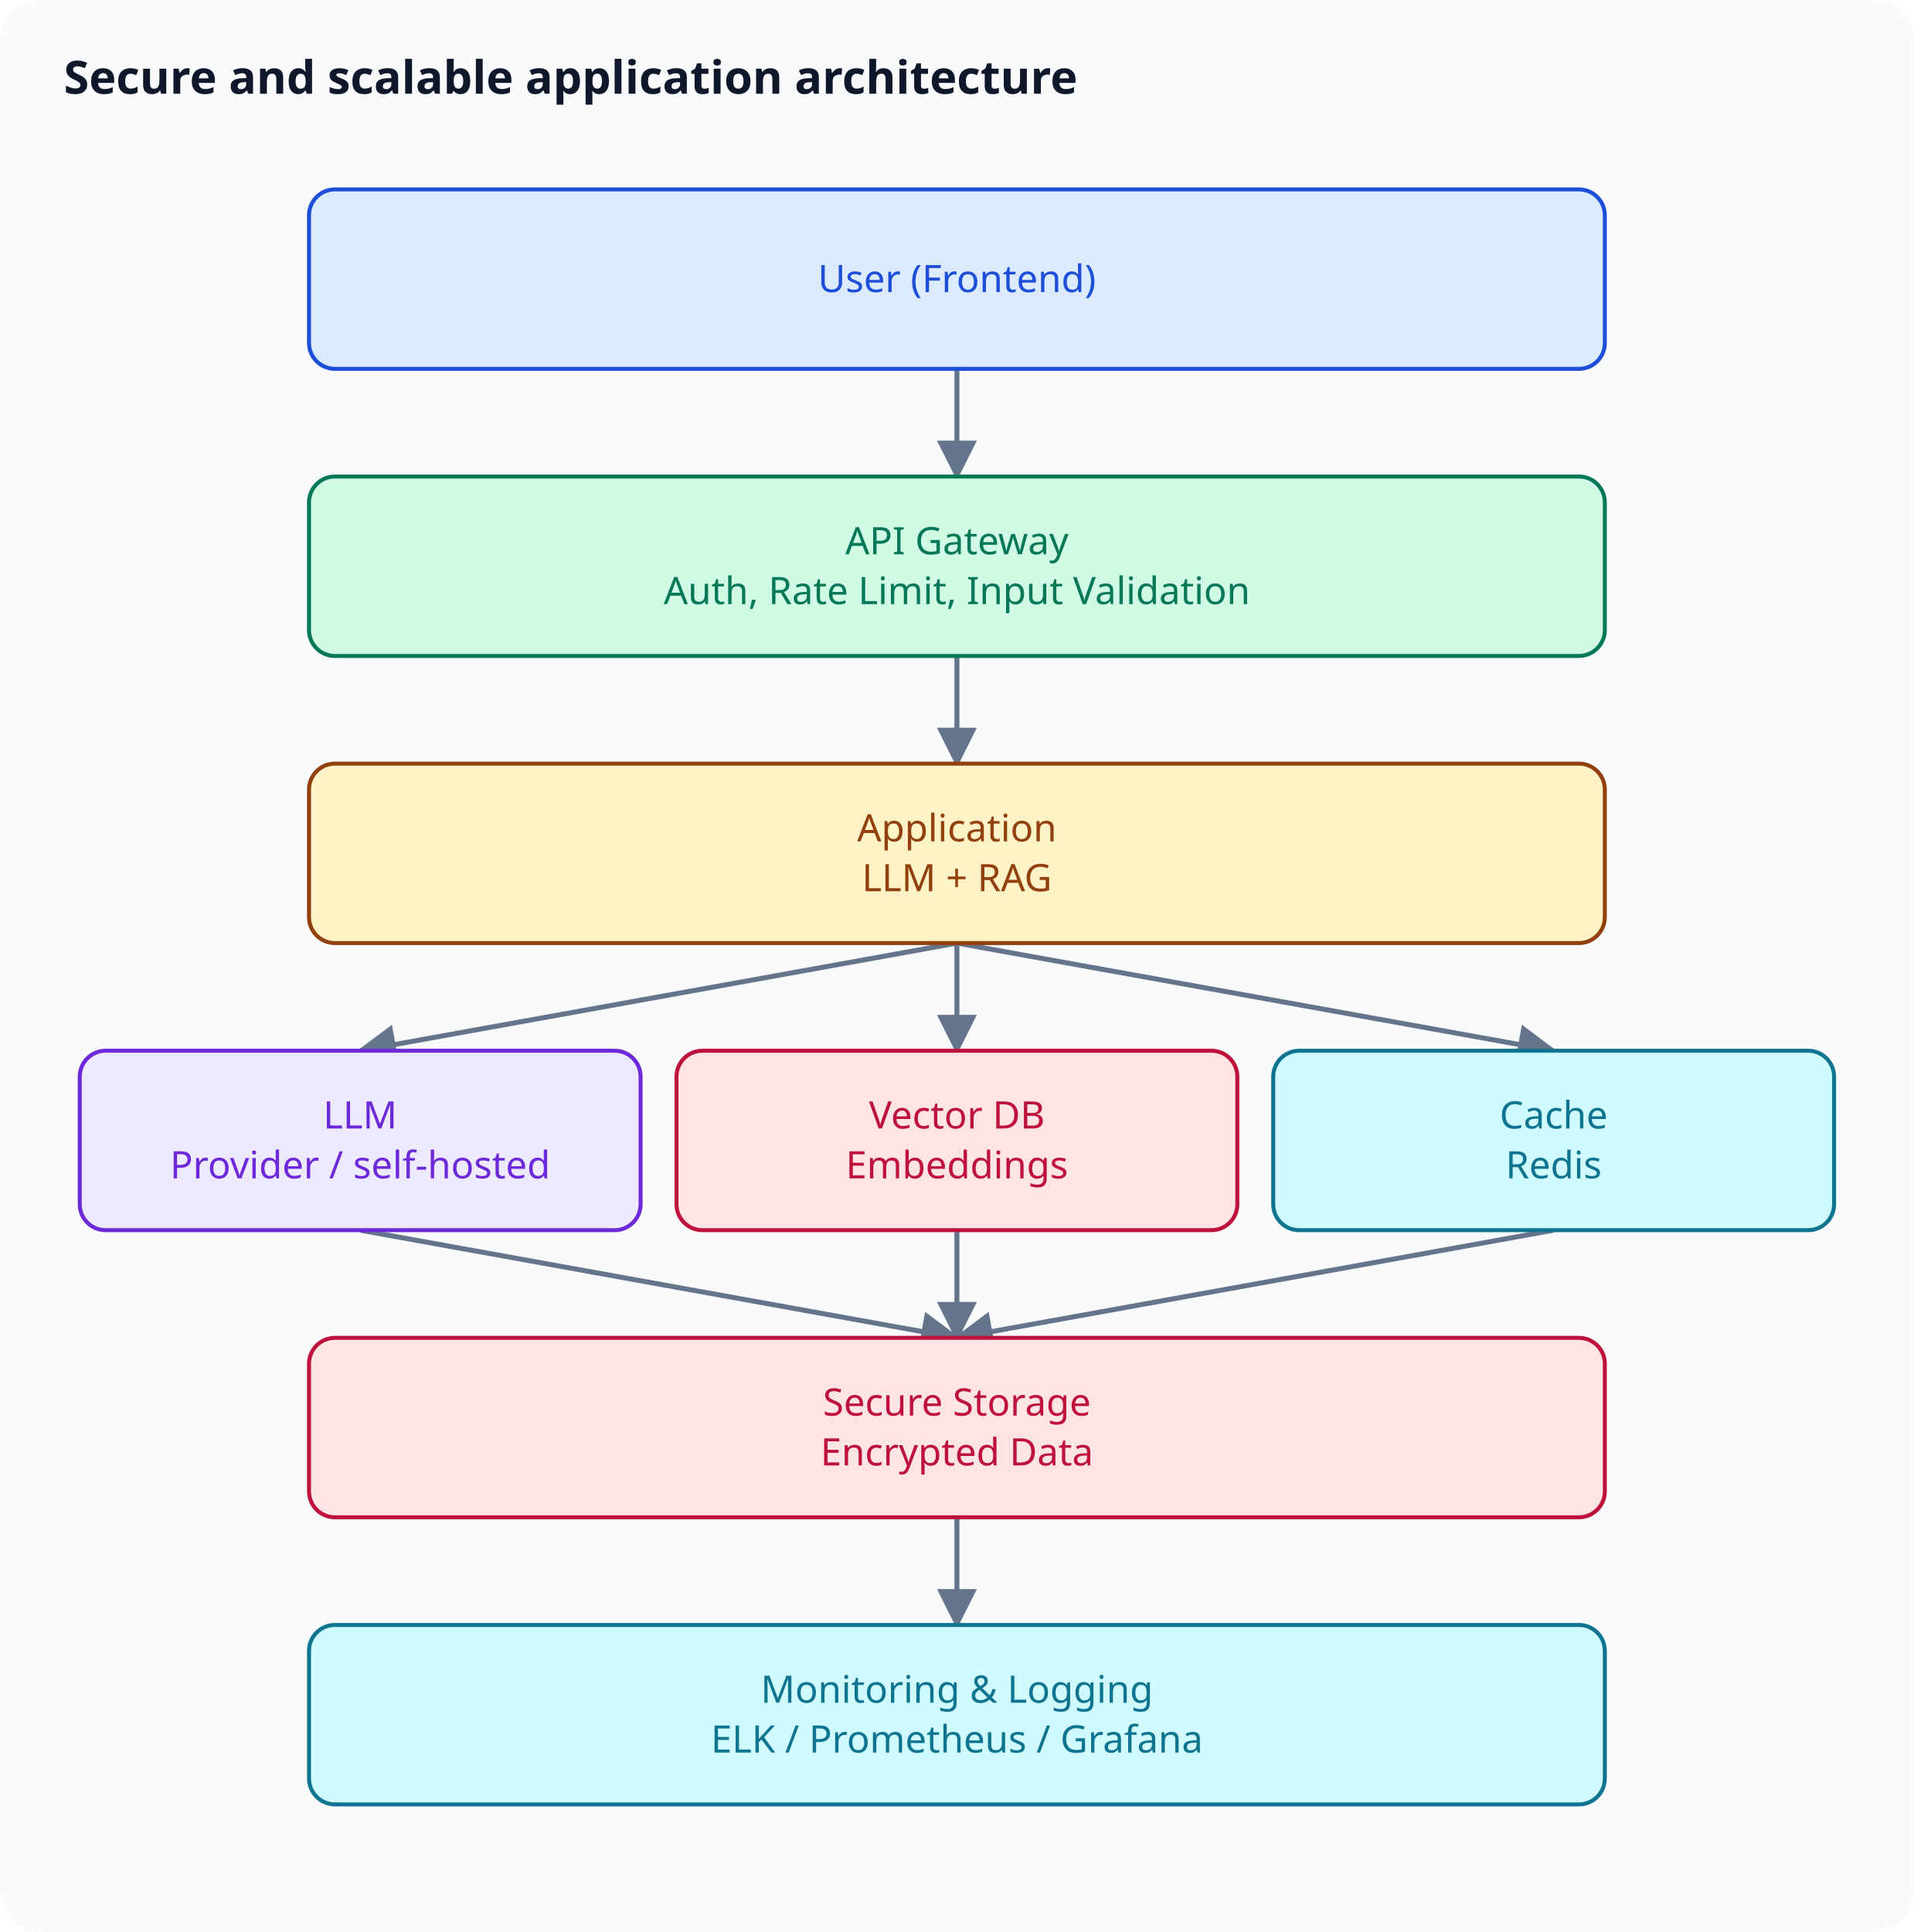
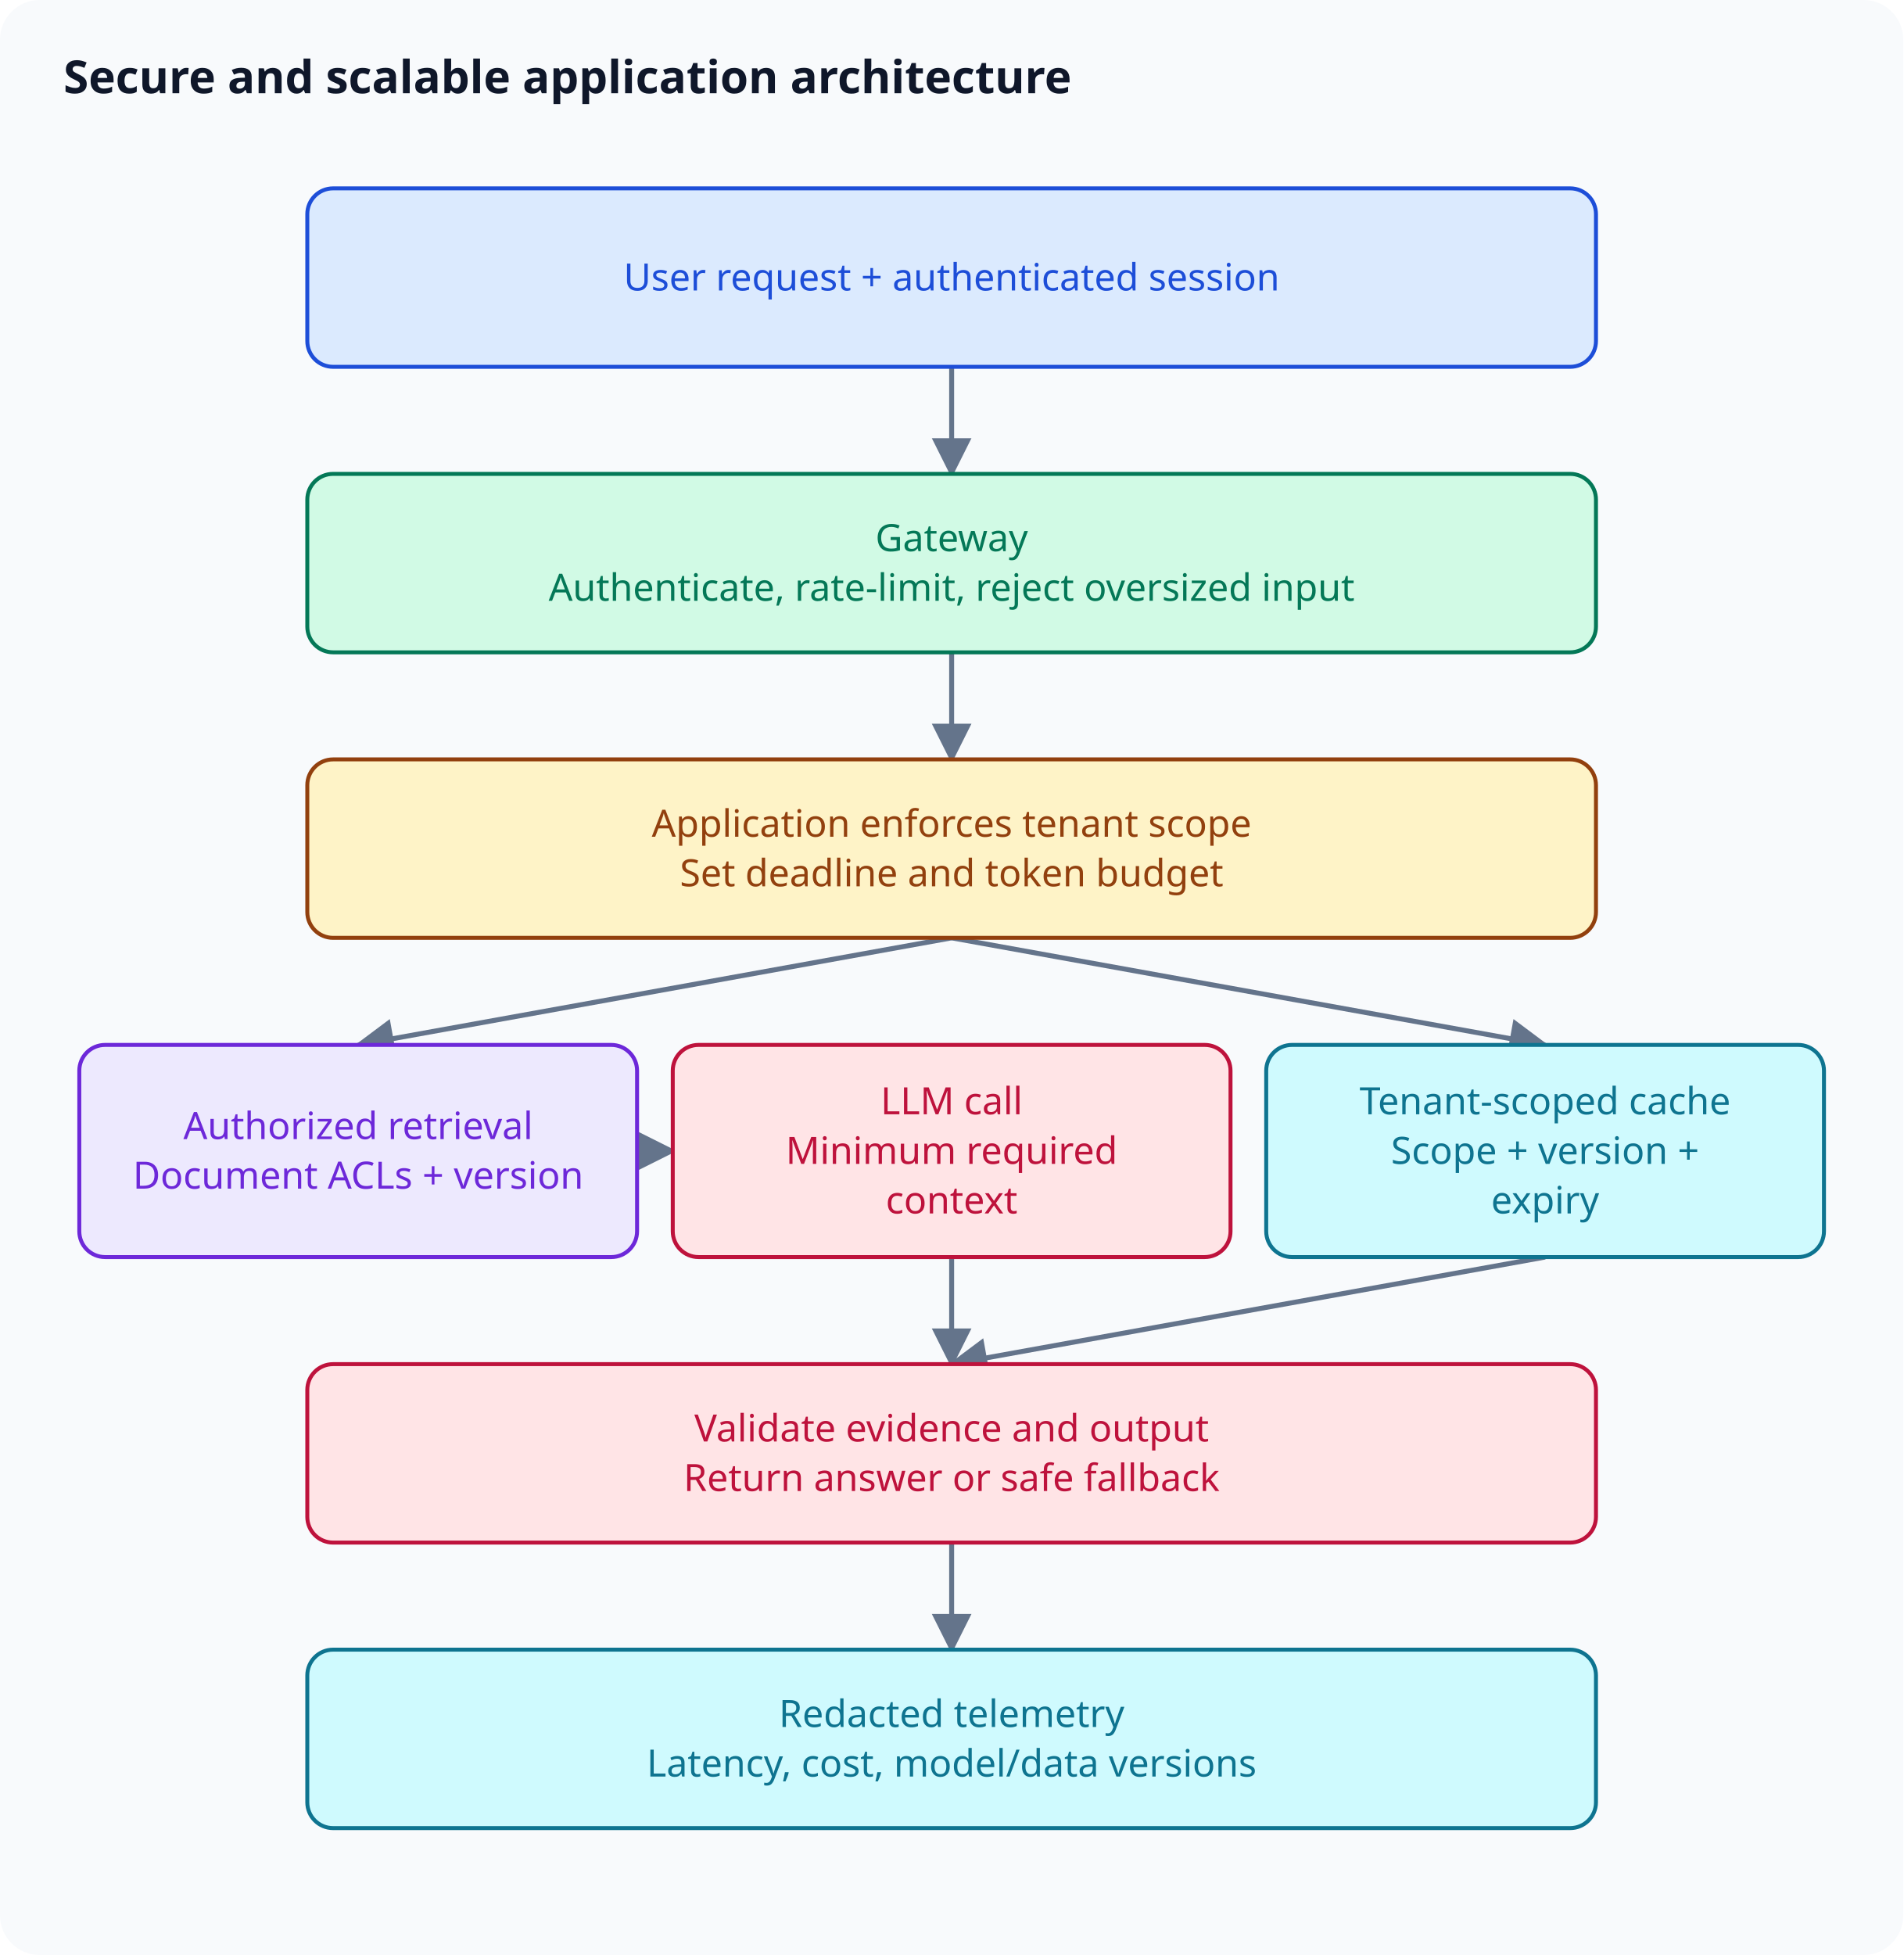
- <svg xmlns="http://www.w3.org/2000/svg" width="960" height="969" viewBox="0 0 960 969" role="img" aria-labelledby="title desc">
-   <rect width="960" height="969" rx="20" fill="#f8fafc" />
+ <svg xmlns="http://www.w3.org/2000/svg" width="960" height="986" viewBox="0 0 960 986" role="img" aria-labelledby="title desc">
+   <rect width="960" height="986" rx="20" fill="#f8fafc" />
  <defs>
    <marker id="arrow" viewBox="0 0 10 10" refX="9" refY="5" markerWidth="8" markerHeight="8" orient="auto-start-reverse">
      <path d="M0 0 L10 5 L0 10z" fill="#64748b" />
    </marker>
  </defs>
  <text x="32" y="47" font-family="system-ui,sans-serif" font-size="23" font-weight="700" fill="#0f172a">Secure and scalable application architecture</text>
  <path d="M480.0 185 L480.0 239" fill="none" stroke="#64748b" stroke-width="2.5" marker-end="url(#arrow)" />
  <path d="M480.0 329 L480.0 383" fill="none" stroke="#64748b" stroke-width="2.5" marker-end="url(#arrow)" />
  <path d="M480.0 473 L180.667 527" fill="none" stroke="#64748b" stroke-width="2.5" marker-end="url(#arrow)" />
-   <path d="M480.0 473 L480.0 527" fill="none" stroke="#64748b" stroke-width="2.5" marker-end="url(#arrow)" />
+   <path d="M321.333 580.5 L339.333 580.5" fill="none" stroke="#64748b" stroke-width="2.5" marker-end="url(#arrow)" />
  <path d="M480.0 473 L779.333 527" fill="none" stroke="#64748b" stroke-width="2.5" marker-end="url(#arrow)" />
-   <path d="M180.667 617 L480.0 671" fill="none" stroke="#64748b" stroke-width="2.5" marker-end="url(#arrow)" />
-   <path d="M480.0 617 L480.0 671" fill="none" stroke="#64748b" stroke-width="2.5" marker-end="url(#arrow)" />
-   <path d="M779.333 617 L480.0 671" fill="none" stroke="#64748b" stroke-width="2.5" marker-end="url(#arrow)" />
-   <path d="M480.0 761 L480.0 815" fill="none" stroke="#64748b" stroke-width="2.5" marker-end="url(#arrow)" />
+   <path d="M779.333 634 L480.0 688" fill="none" stroke="#64748b" stroke-width="2.5" marker-end="url(#arrow)" />
+   <path d="M480.0 634 L480.0 688" fill="none" stroke="#64748b" stroke-width="2.5" marker-end="url(#arrow)" />
+   <path d="M480.0 778 L480.0 832" fill="none" stroke="#64748b" stroke-width="2.5" marker-end="url(#arrow)" />
  <rect x="155.0" y="95" width="650" height="90" rx="13" fill="#dbeafe" stroke="#1d4ed8" stroke-width="2" />
-   <text x="480.0" y="146.5" text-anchor="middle" font-family="system-ui,sans-serif" font-size="19" fill="#1d4ed8">User (Frontend)</text>
+   <text x="480.0" y="146.5" text-anchor="middle" font-family="system-ui,sans-serif" font-size="19" fill="#1d4ed8">User request + authenticated session</text>
  <rect x="155.0" y="239" width="650" height="90" rx="13" fill="#d1fae5" stroke="#047857" stroke-width="2" />
-   <text x="480.0" y="278.0" text-anchor="middle" font-family="system-ui,sans-serif" font-size="19" fill="#047857">API Gateway</text>
-   <text x="480.0" y="303.0" text-anchor="middle" font-family="system-ui,sans-serif" font-size="19" fill="#047857">Auth, Rate Limit, Input Validation</text>
+   <text x="480.0" y="278.0" text-anchor="middle" font-family="system-ui,sans-serif" font-size="19" fill="#047857">Gateway</text>
+   <text x="480.0" y="303.0" text-anchor="middle" font-family="system-ui,sans-serif" font-size="19" fill="#047857">Authenticate, rate-limit, reject oversized input</text>
  <rect x="155.0" y="383" width="650" height="90" rx="13" fill="#fef3c7" stroke="#92400e" stroke-width="2" />
-   <text x="480.0" y="422.0" text-anchor="middle" font-family="system-ui,sans-serif" font-size="19" fill="#92400e">Application</text>
-   <text x="480.0" y="447.0" text-anchor="middle" font-family="system-ui,sans-serif" font-size="19" fill="#92400e">LLM + RAG</text>
-   <rect x="40.0" y="527" width="281.333" height="90" rx="13" fill="#ede9fe" stroke="#6d28d9" stroke-width="2" />
-   <text x="180.667" y="566.0" text-anchor="middle" font-family="system-ui,sans-serif" font-size="19" fill="#6d28d9">LLM</text>
-   <text x="180.667" y="591.0" text-anchor="middle" font-family="system-ui,sans-serif" font-size="19" fill="#6d28d9">Provider / self-hosted</text>
-   <rect x="339.333" y="527" width="281.333" height="90" rx="13" fill="#ffe4e6" stroke="#be123c" stroke-width="2" />
-   <text x="480.0" y="566.0" text-anchor="middle" font-family="system-ui,sans-serif" font-size="19" fill="#be123c">Vector DB</text>
-   <text x="480.0" y="591.0" text-anchor="middle" font-family="system-ui,sans-serif" font-size="19" fill="#be123c">Embeddings</text>
-   <rect x="638.667" y="527" width="281.333" height="90" rx="13" fill="#cffafe" stroke="#0e7490" stroke-width="2" />
-   <text x="779.333" y="566.0" text-anchor="middle" font-family="system-ui,sans-serif" font-size="19" fill="#0e7490">Cache</text>
-   <text x="779.333" y="591.0" text-anchor="middle" font-family="system-ui,sans-serif" font-size="19" fill="#0e7490">Redis</text>
-   <rect x="155.0" y="671" width="650" height="90" rx="13" fill="#ffe4e6" stroke="#be123c" stroke-width="2" />
-   <text x="480.0" y="710.0" text-anchor="middle" font-family="system-ui,sans-serif" font-size="19" fill="#be123c">Secure Storage</text>
-   <text x="480.0" y="735.0" text-anchor="middle" font-family="system-ui,sans-serif" font-size="19" fill="#be123c">Encrypted Data</text>
-   <rect x="155.0" y="815" width="650" height="90" rx="13" fill="#cffafe" stroke="#0e7490" stroke-width="2" />
-   <text x="480.0" y="854.0" text-anchor="middle" font-family="system-ui,sans-serif" font-size="19" fill="#0e7490">Monitoring &amp; Logging</text>
-   <text x="480.0" y="879.0" text-anchor="middle" font-family="system-ui,sans-serif" font-size="19" fill="#0e7490">ELK / Prometheus / Grafana</text>
+   <text x="480.0" y="422.0" text-anchor="middle" font-family="system-ui,sans-serif" font-size="19" fill="#92400e">Application enforces tenant scope</text>
+   <text x="480.0" y="447.0" text-anchor="middle" font-family="system-ui,sans-serif" font-size="19" fill="#92400e">Set deadline and token budget</text>
+   <rect x="40.0" y="527" width="281.333" height="107" rx="13" fill="#ede9fe" stroke="#6d28d9" stroke-width="2" />
+   <text x="180.667" y="574.5" text-anchor="middle" font-family="system-ui,sans-serif" font-size="19" fill="#6d28d9">Authorized retrieval</text>
+   <text x="180.667" y="599.5" text-anchor="middle" font-family="system-ui,sans-serif" font-size="19" fill="#6d28d9">Document ACLs + version</text>
+   <rect x="339.333" y="527" width="281.333" height="107" rx="13" fill="#ffe4e6" stroke="#be123c" stroke-width="2" />
+   <text x="480.0" y="562.0" text-anchor="middle" font-family="system-ui,sans-serif" font-size="19" fill="#be123c">LLM call</text>
+   <text x="480.0" y="587.0" text-anchor="middle" font-family="system-ui,sans-serif" font-size="19" fill="#be123c">Minimum required</text>
+   <text x="480.0" y="612.0" text-anchor="middle" font-family="system-ui,sans-serif" font-size="19" fill="#be123c">context</text>
+   <rect x="638.667" y="527" width="281.333" height="107" rx="13" fill="#cffafe" stroke="#0e7490" stroke-width="2" />
+   <text x="779.333" y="562.0" text-anchor="middle" font-family="system-ui,sans-serif" font-size="19" fill="#0e7490">Tenant-scoped cache</text>
+   <text x="779.333" y="587.0" text-anchor="middle" font-family="system-ui,sans-serif" font-size="19" fill="#0e7490">Scope + version +</text>
+   <text x="779.333" y="612.0" text-anchor="middle" font-family="system-ui,sans-serif" font-size="19" fill="#0e7490">expiry</text>
+   <rect x="155.0" y="688" width="650" height="90" rx="13" fill="#ffe4e6" stroke="#be123c" stroke-width="2" />
+   <text x="480.0" y="727.0" text-anchor="middle" font-family="system-ui,sans-serif" font-size="19" fill="#be123c">Validate evidence and output</text>
+   <text x="480.0" y="752.0" text-anchor="middle" font-family="system-ui,sans-serif" font-size="19" fill="#be123c">Return answer or safe fallback</text>
+   <rect x="155.0" y="832" width="650" height="90" rx="13" fill="#cffafe" stroke="#0e7490" stroke-width="2" />
+   <text x="480.0" y="871.0" text-anchor="middle" font-family="system-ui,sans-serif" font-size="19" fill="#0e7490">Redacted telemetry</text>
+   <text x="480.0" y="896.0" text-anchor="middle" font-family="system-ui,sans-serif" font-size="19" fill="#0e7490">Latency, cost, model/data versions</text>
</svg>
